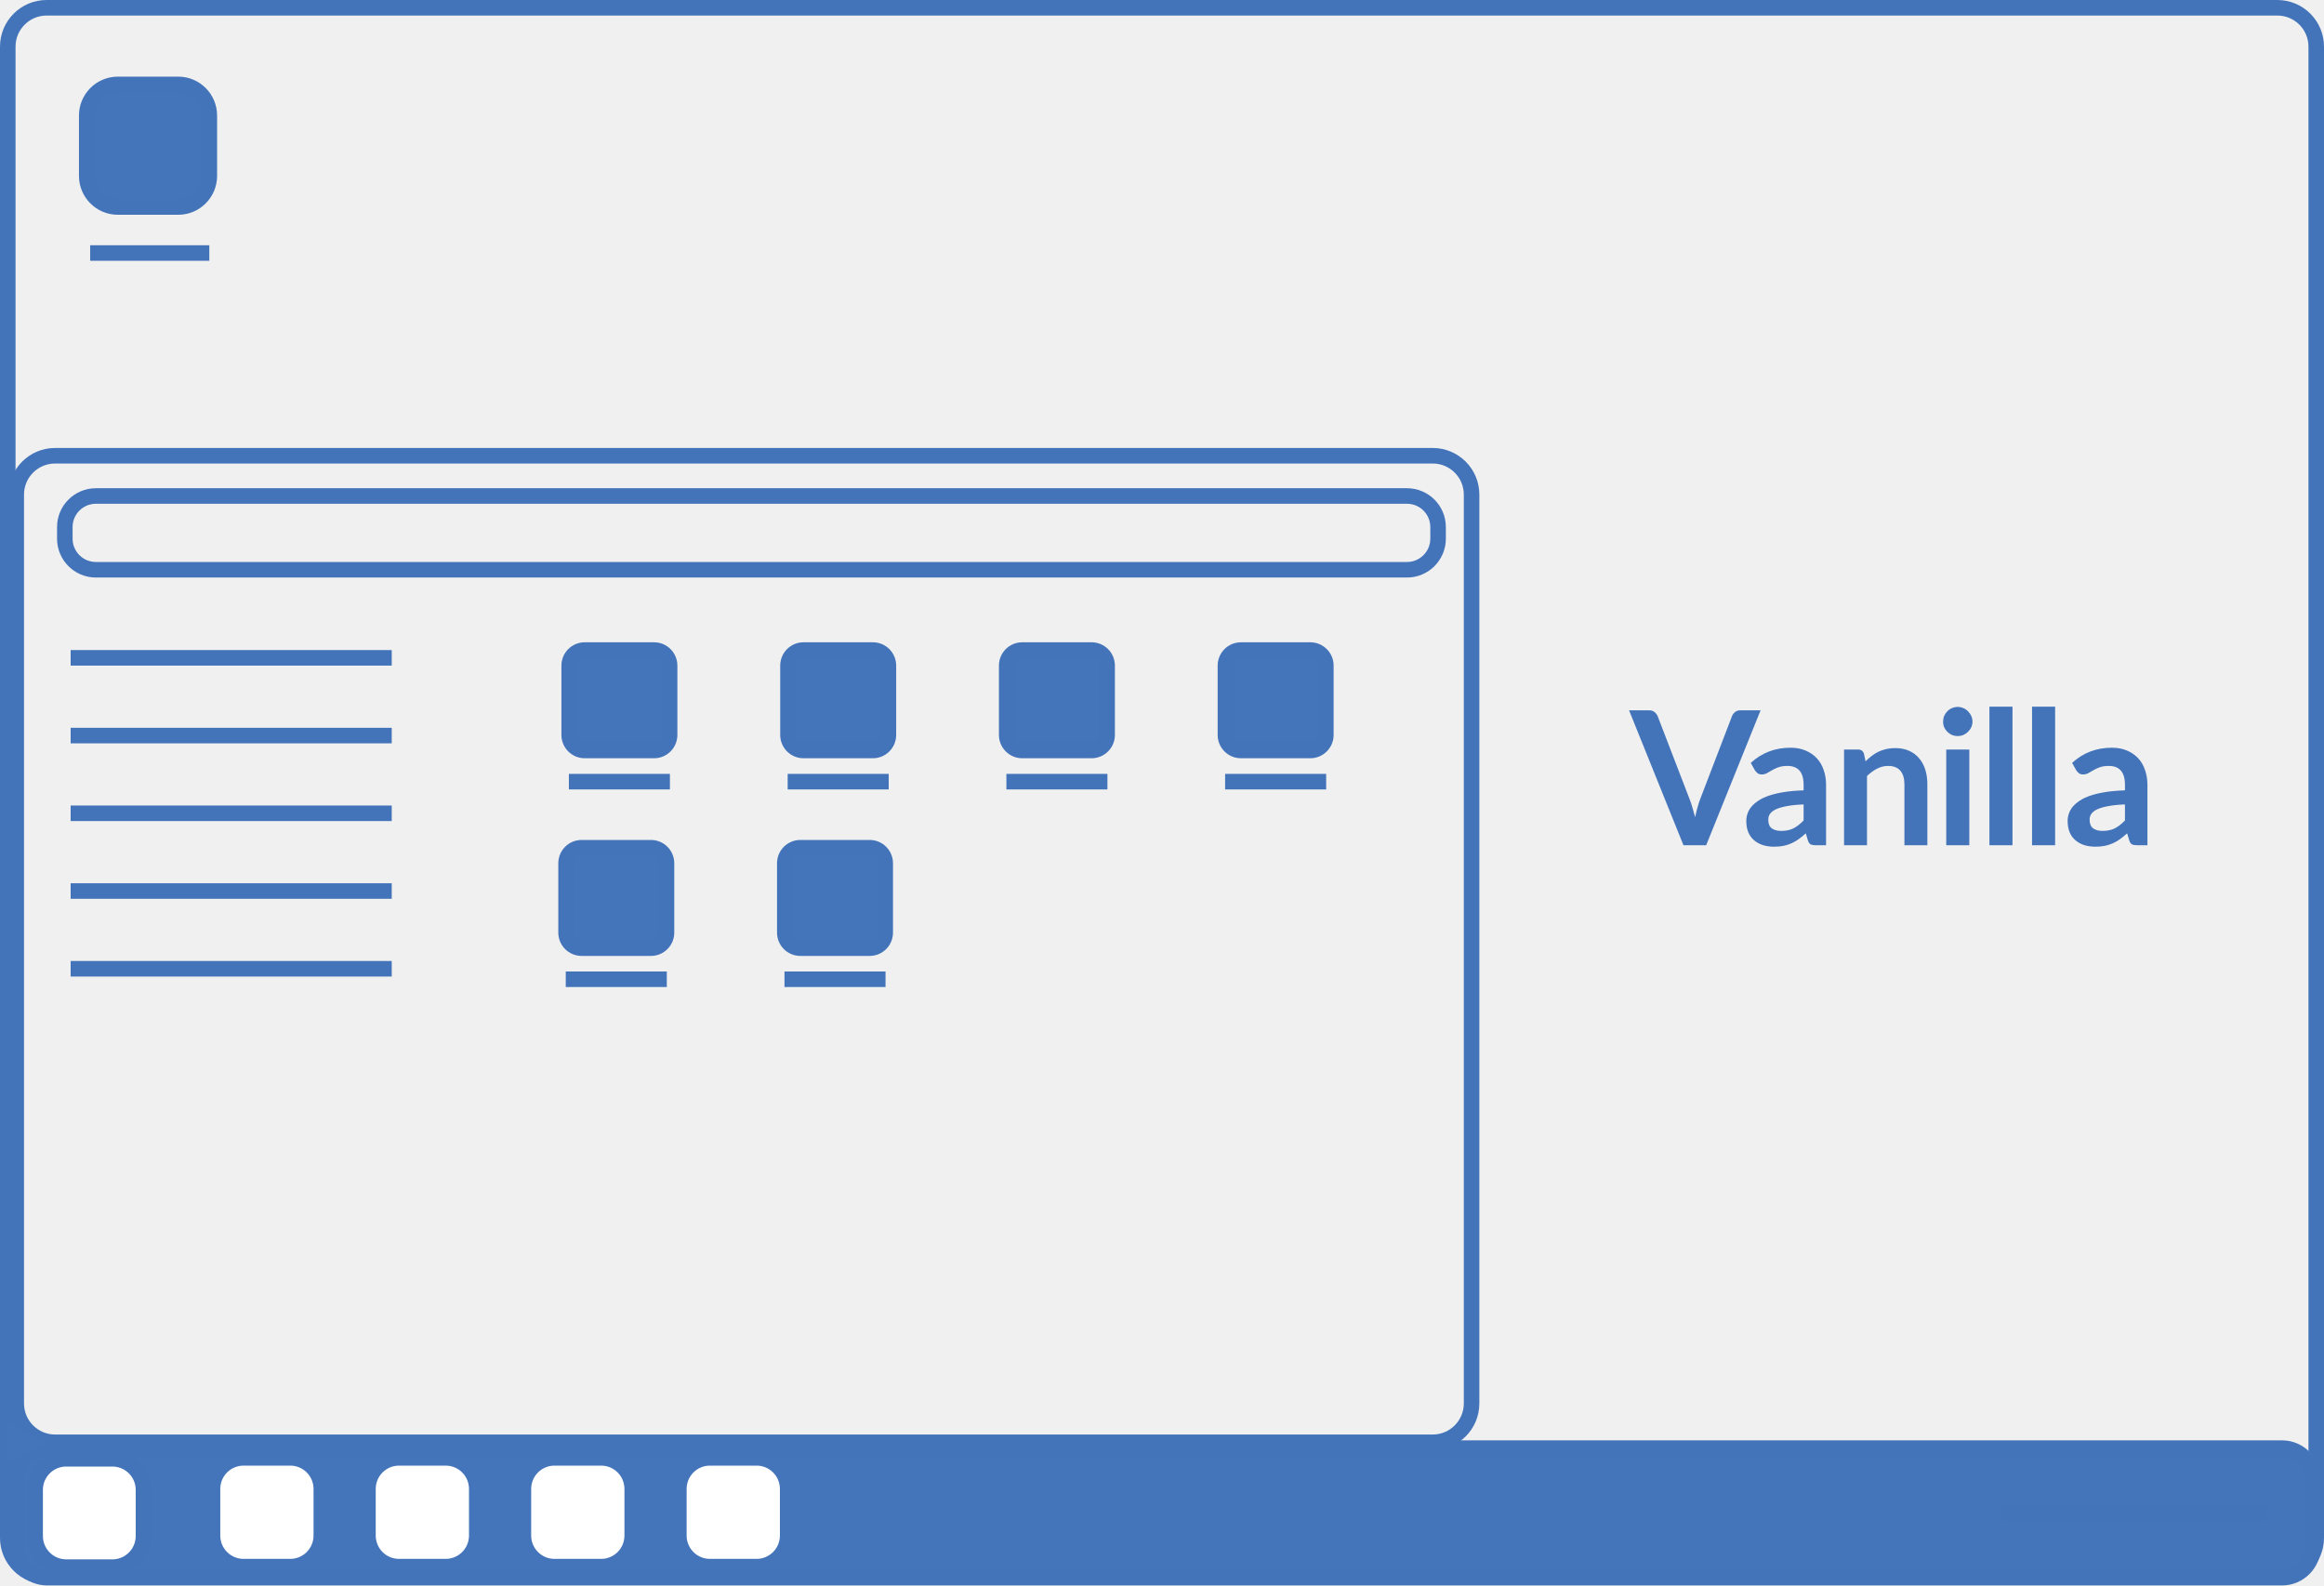
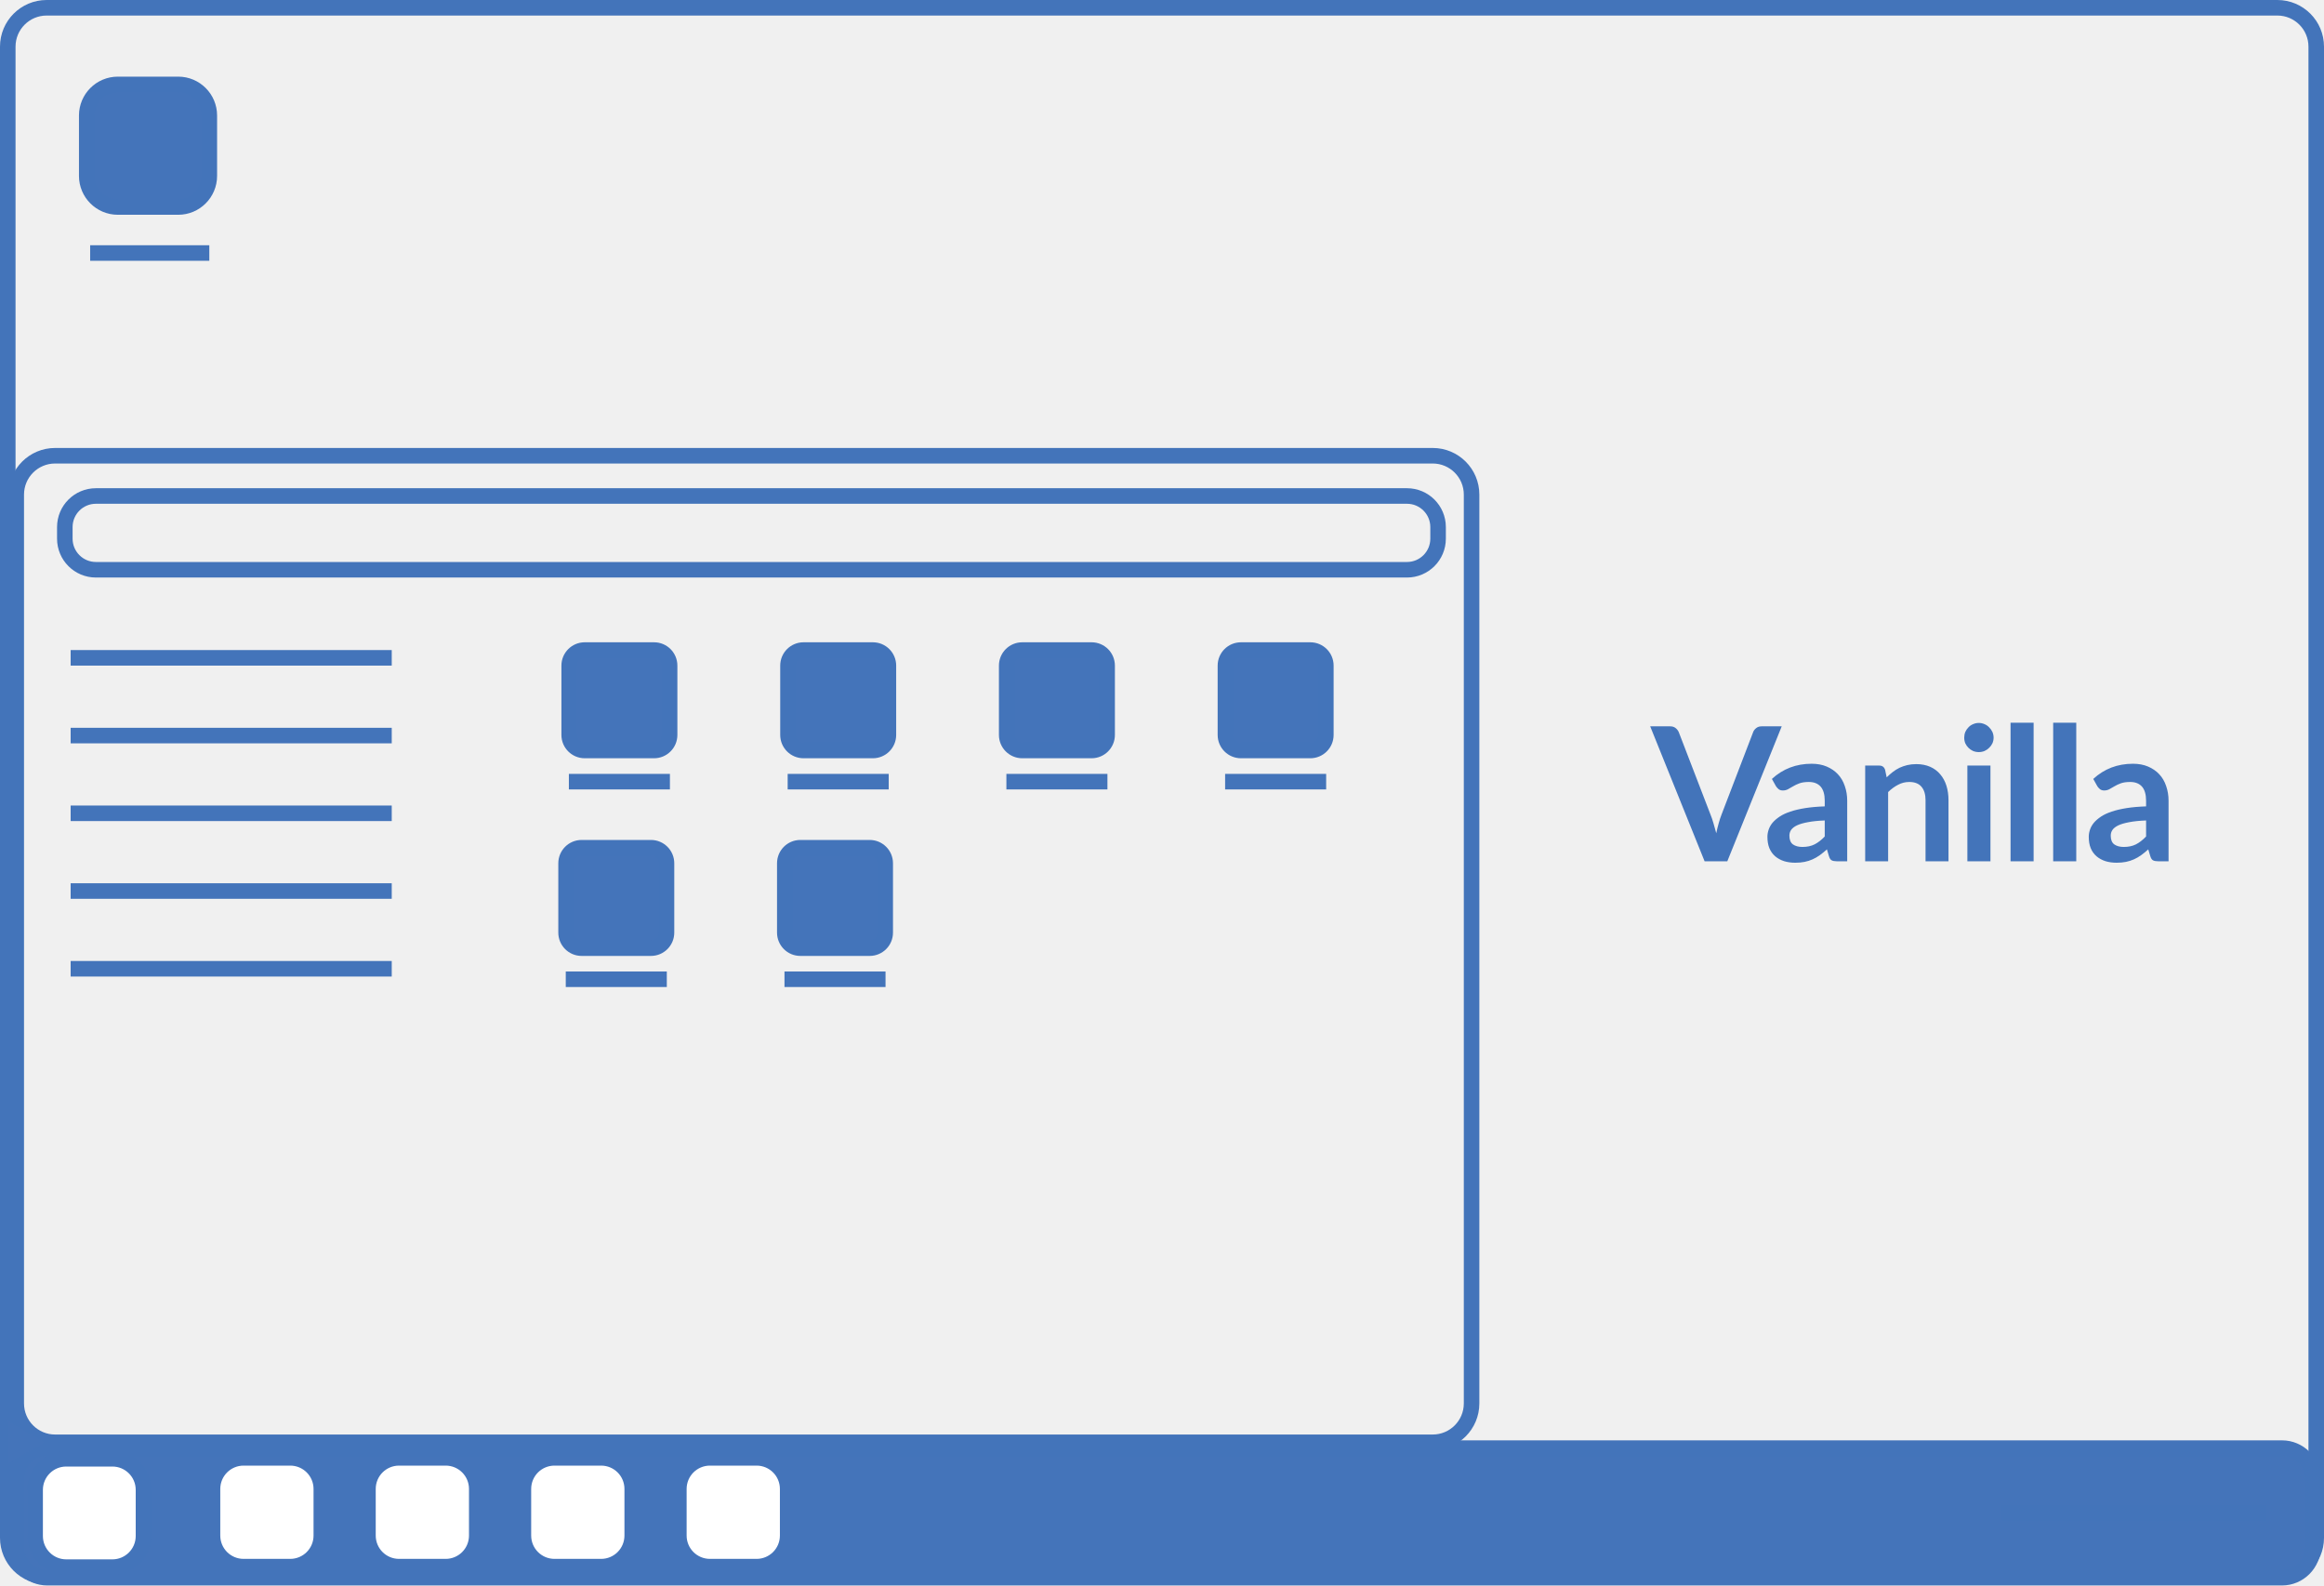
- <svg xmlns="http://www.w3.org/2000/svg" data-name="Layer 1" version="1.1" viewBox="0 0 299 203.97">
-   <defs>
-     <style>.cls-1{fill:none;}.cls-1,.cls-2{stroke:#4374ba;}.cls-1,.cls-2,.cls-4{stroke-miterlimit:10;stroke-width:2px;}.cls-2,.cls-8{fill:#4474ba;}.cls-3,.cls-4{fill:#fff;}.cls-4{stroke:#fff;}.cls-5{font-size:24px;fill:#4374ba;font-family:Lato-Bold, Lato;font-weight:700;letter-spacing:-0.02em;}.cls-6{letter-spacing:-0.01em;}.cls-7{letter-spacing:-0.02em;}</style>
+ <svg xmlns="http://www.w3.org/2000/svg" data-name="Layer 1" viewBox="0 0 299 203.969" version="1.1" id="svg17" width="598" height="407.938">
+   <defs id="defs1">
+     <style id="style1">.cls-1{fill:none}.cls-1,.cls-2{stroke:#4374ba}.cls-1,.cls-2,.cls-4{stroke-miterlimit:10;stroke-width:2px}.cls-2{fill:#4474ba}.cls-4{fill:#fff;stroke:#fff}</style>
  </defs>
-   <g transform="translate(396.54 -38.221)">
-     <g stroke="#4374ba" stroke-miterlimit="10" stroke-width="2px">
-       <rect class="cls-1" x="-395.54" y="39.221" width="297" height="201.84" rx="5" fill="none" />
-       <rect class="cls-2" x="-385.38" y="49.081" width="15.77" height="15.77" rx="4" fill="#4474ba" />
-       <polygon class="cls-1" transform="translate(-396.54 38.221)" points="11.6 32.55 26.93 32.55" fill="none" />
-       <rect class="cls-2" x="-394.45" y="224.52" width="295.5" height="16.67" rx="4" fill="#4474ba" />
-       <rect class="cls-3" x="-392.02" y="225.89" width="13.94" height="13.94" rx="4" fill="#fff" />
+   <g transform="translate(396.54,-38.221)" id="g17">
+     <g stroke="#4374ba" stroke-miterlimit="10" stroke-width="2" id="g4">
+       <rect width="297" height="201.84" x="-395.54" y="39.221" fill="none" class="cls-1" rx="5" id="rect1" />
+       <rect width="15.77" height="15.77" x="-385.38" y="49.081" fill="#4474ba" class="cls-2" rx="4" id="rect2" />
+       <path fill="none" d="m -384.94,70.771 h 15.33 z" class="cls-1" id="path2" />
+       <rect width="295.5" height="16.67" x="-394.45" y="224.52" fill="#4474ba" class="cls-2" rx="4" id="rect3" />
+       <rect width="13.94" height="13.94" x="-392.02" y="225.89" rx="4" style="fill:#ffffff" id="rect4" />
    </g>
-     <polygon class="cls-1" transform="translate(-396.54 38.221)" points="257.54 194.63 291.54 194.63" fill="#fff" stroke="#fff" stroke-miterlimit="10" stroke-width="2px" />
-     <rect class="cls-1" x="-394.45" y="96.851" width="187.24" height="126.92" rx="5" fill="none" stroke="#4374ba" stroke-miterlimit="10" stroke-width="2px" />
-     <g fill="#fff" stroke="#fff" stroke-miterlimit="10" stroke-width="2px">
-       <rect class="cls-4" x="-307.2" y="227.77" width="10" height="10" rx="2" />
-       <rect class="cls-4" x="-327.2" y="227.77" width="10" height="10" rx="2" />
-       <rect class="cls-4" x="-347.2" y="227.77" width="10" height="10" rx="2" />
-       <rect class="cls-4" x="-367.2" y="227.77" width="10" height="10" rx="2" />
+     <path fill="#fff" stroke="#fff" stroke-miterlimit="10" stroke-width="2" d="m -139,232.851 h 34 z" class="cls-1" id="path4" />
+     <rect width="187.24" height="126.92" x="-394.45" y="96.851" fill="none" stroke="#4374ba" stroke-miterlimit="10" stroke-width="2" class="cls-1" rx="5" id="rect5" />
+     <g fill="#ffffff" stroke="#ffffff" stroke-miterlimit="10" stroke-width="2" id="g9">
+       <rect width="10" height="10" x="-307.2" y="227.77" class="cls-4" rx="2" id="rect6" />
+       <rect width="10" height="10" x="-327.2" y="227.77" class="cls-4" rx="2" id="rect7" />
+       <rect width="10" height="10" x="-347.2" y="227.77" class="cls-4" rx="2" id="rect8" />
+       <rect width="10" height="10" x="-367.2" y="227.77" class="cls-4" rx="2" id="rect9" />
    </g>
-     <g fill="none" stroke="#4374ba" stroke-miterlimit="10" stroke-width="2px">
-       <rect class="cls-1" x="-388.2" y="102.03" width="176.68" height="9.49" rx="4" />
-       <polygon class="cls-1" transform="translate(-396.54 38.221)" points="9.09 124.63 50.4 124.63" />
-       <polygon class="cls-1" transform="translate(-396.54 38.221)" points="9.09 114.63 50.4 114.63" />
-       <polygon class="cls-1" transform="translate(-396.54 38.221)" points="9.09 104.63 50.4 104.63" />
-       <polygon class="cls-1" transform="translate(-396.54 38.221)" points="9.09 94.63 50.4 94.63" />
+     <g fill="none" stroke="#4374ba" stroke-miterlimit="10" stroke-width="2" id="g10">
+       <rect width="176.68" height="9.49" x="-388.2" y="102.03" class="cls-1" rx="4" id="rect10" />
+       <path d="m -387.45,162.851 h 41.31 z m 0,-10 h 41.31 z m 0,-10 h 41.31 z m 0,-10 h 41.31 z" class="cls-1" id="path10" />
    </g>
-     <g stroke="#4374ba" stroke-miterlimit="10" stroke-width="2px">
-       <rect class="cls-2" x="-238.88" y="121.85" width="12.92" height="12.92" rx="2" fill="#4474ba" />
-       <polygon class="cls-1" transform="translate(-396.54 38.221)" points="157.62 100.56 170.62 100.56" fill="none" />
-       <rect class="cls-2" x="-267.02" y="121.85" width="12.92" height="12.92" rx="2" fill="#4474ba" />
-       <polygon class="cls-1" transform="translate(-396.54 38.221)" points="129.48 100.56 142.48 100.56" fill="none" />
-       <rect class="cls-2" x="-295.57" y="147.28" width="12.92" height="12.92" rx="2" fill="#4474ba" />
-       <polygon class="cls-1" transform="translate(-396.54 38.221)" points="100.93 125.98 113.93 125.98" fill="none" />
-       <rect class="cls-2" x="-323.71" y="147.28" width="12.92" height="12.92" rx="2" fill="#4474ba" />
-       <polygon class="cls-1" transform="translate(-396.54 38.221)" points="72.79 125.98 85.79 125.98" fill="none" />
-       <rect class="cls-2" x="-295.16" y="121.85" width="12.92" height="12.92" rx="2" fill="#4474ba" />
-       <polygon class="cls-1" transform="translate(-396.54 38.221)" points="101.34 100.56 114.34 100.56" fill="none" />
-       <rect class="cls-2" x="-323.31" y="121.85" width="12.92" height="12.92" rx="2" fill="#4474ba" />
-       <polygon class="cls-1" transform="translate(-396.54 38.221)" points="73.19 100.56 86.19 100.56" fill="none" />
-       <polygon class="cls-1" transform="translate(-396.54 38.221)" points="9.09 84.63 50.4 84.63" fill="none" />
+     <g stroke="#4374ba" stroke-miterlimit="10" stroke-width="2" id="g16">
+       <rect width="12.92" height="12.92" x="-238.88" y="121.85" fill="#4474ba" class="cls-2" rx="2" id="rect11" />
+       <path fill="none" d="m -238.92,138.781 h 13 z" class="cls-1" id="path11" />
+       <rect width="12.92" height="12.92" x="-267.02" y="121.85" fill="#4474ba" class="cls-2" rx="2" id="rect12" />
+       <path fill="none" d="m -267.06,138.781 h 13 z" class="cls-1" id="path12" />
+       <rect width="12.92" height="12.92" x="-295.57" y="147.28" fill="#4474ba" class="cls-2" rx="2" id="rect13" />
+       <path fill="none" d="m -295.61,164.201 h 13 z" class="cls-1" id="path13" />
+       <rect width="12.92" height="12.92" x="-323.71" y="147.28" fill="#4474ba" class="cls-2" rx="2" id="rect14" />
+       <path fill="none" d="m -323.75,164.201 h 13 z" class="cls-1" id="path14" />
+       <rect width="12.92" height="12.92" x="-295.16" y="121.85" fill="#4474ba" class="cls-2" rx="2" id="rect15" />
+       <path fill="none" d="m -295.2,138.781 h 13 z" class="cls-1" id="path15" />
+       <rect width="12.92" height="12.92" x="-323.31" y="121.85" fill="#4474ba" class="cls-2" rx="2" id="rect16" />
+       <path fill="none" d="m -323.35,138.781 h 13 z m -64.1,-15.93 h 41.31 z" class="cls-1" id="path16" />
    </g>
-     <text class="cls-5" x="-186.826" y="146.961" fill="#4374ba" font-family="Lato-Bold, Lato" font-size="24px" font-weight="700" letter-spacing="-.02em" stroke-miterlimit="10" stroke-width="2px">Vanilla</text>
-     <polygon class="cls-8" transform="translate(-396.54 38.221)" points="1 182.82 1 188.29 5.74 185.56" fill="#4474ba" />
+     <text x="-184.104" y="149.026" stroke-miterlimit="10" stroke-width="2" style="font-weight:700;font-size:24px;font-family:Lato-Bold, Lato;letter-spacing:-0.02em;fill:#4374ba" id="text16">Vanilla</text>
+     <path d="m 1,182.82 v 5.47 l 4.74,-2.73 z" style="fill:#4474ba" transform="translate(-396.54,38.221)" id="path17" />
  </g>
</svg>
